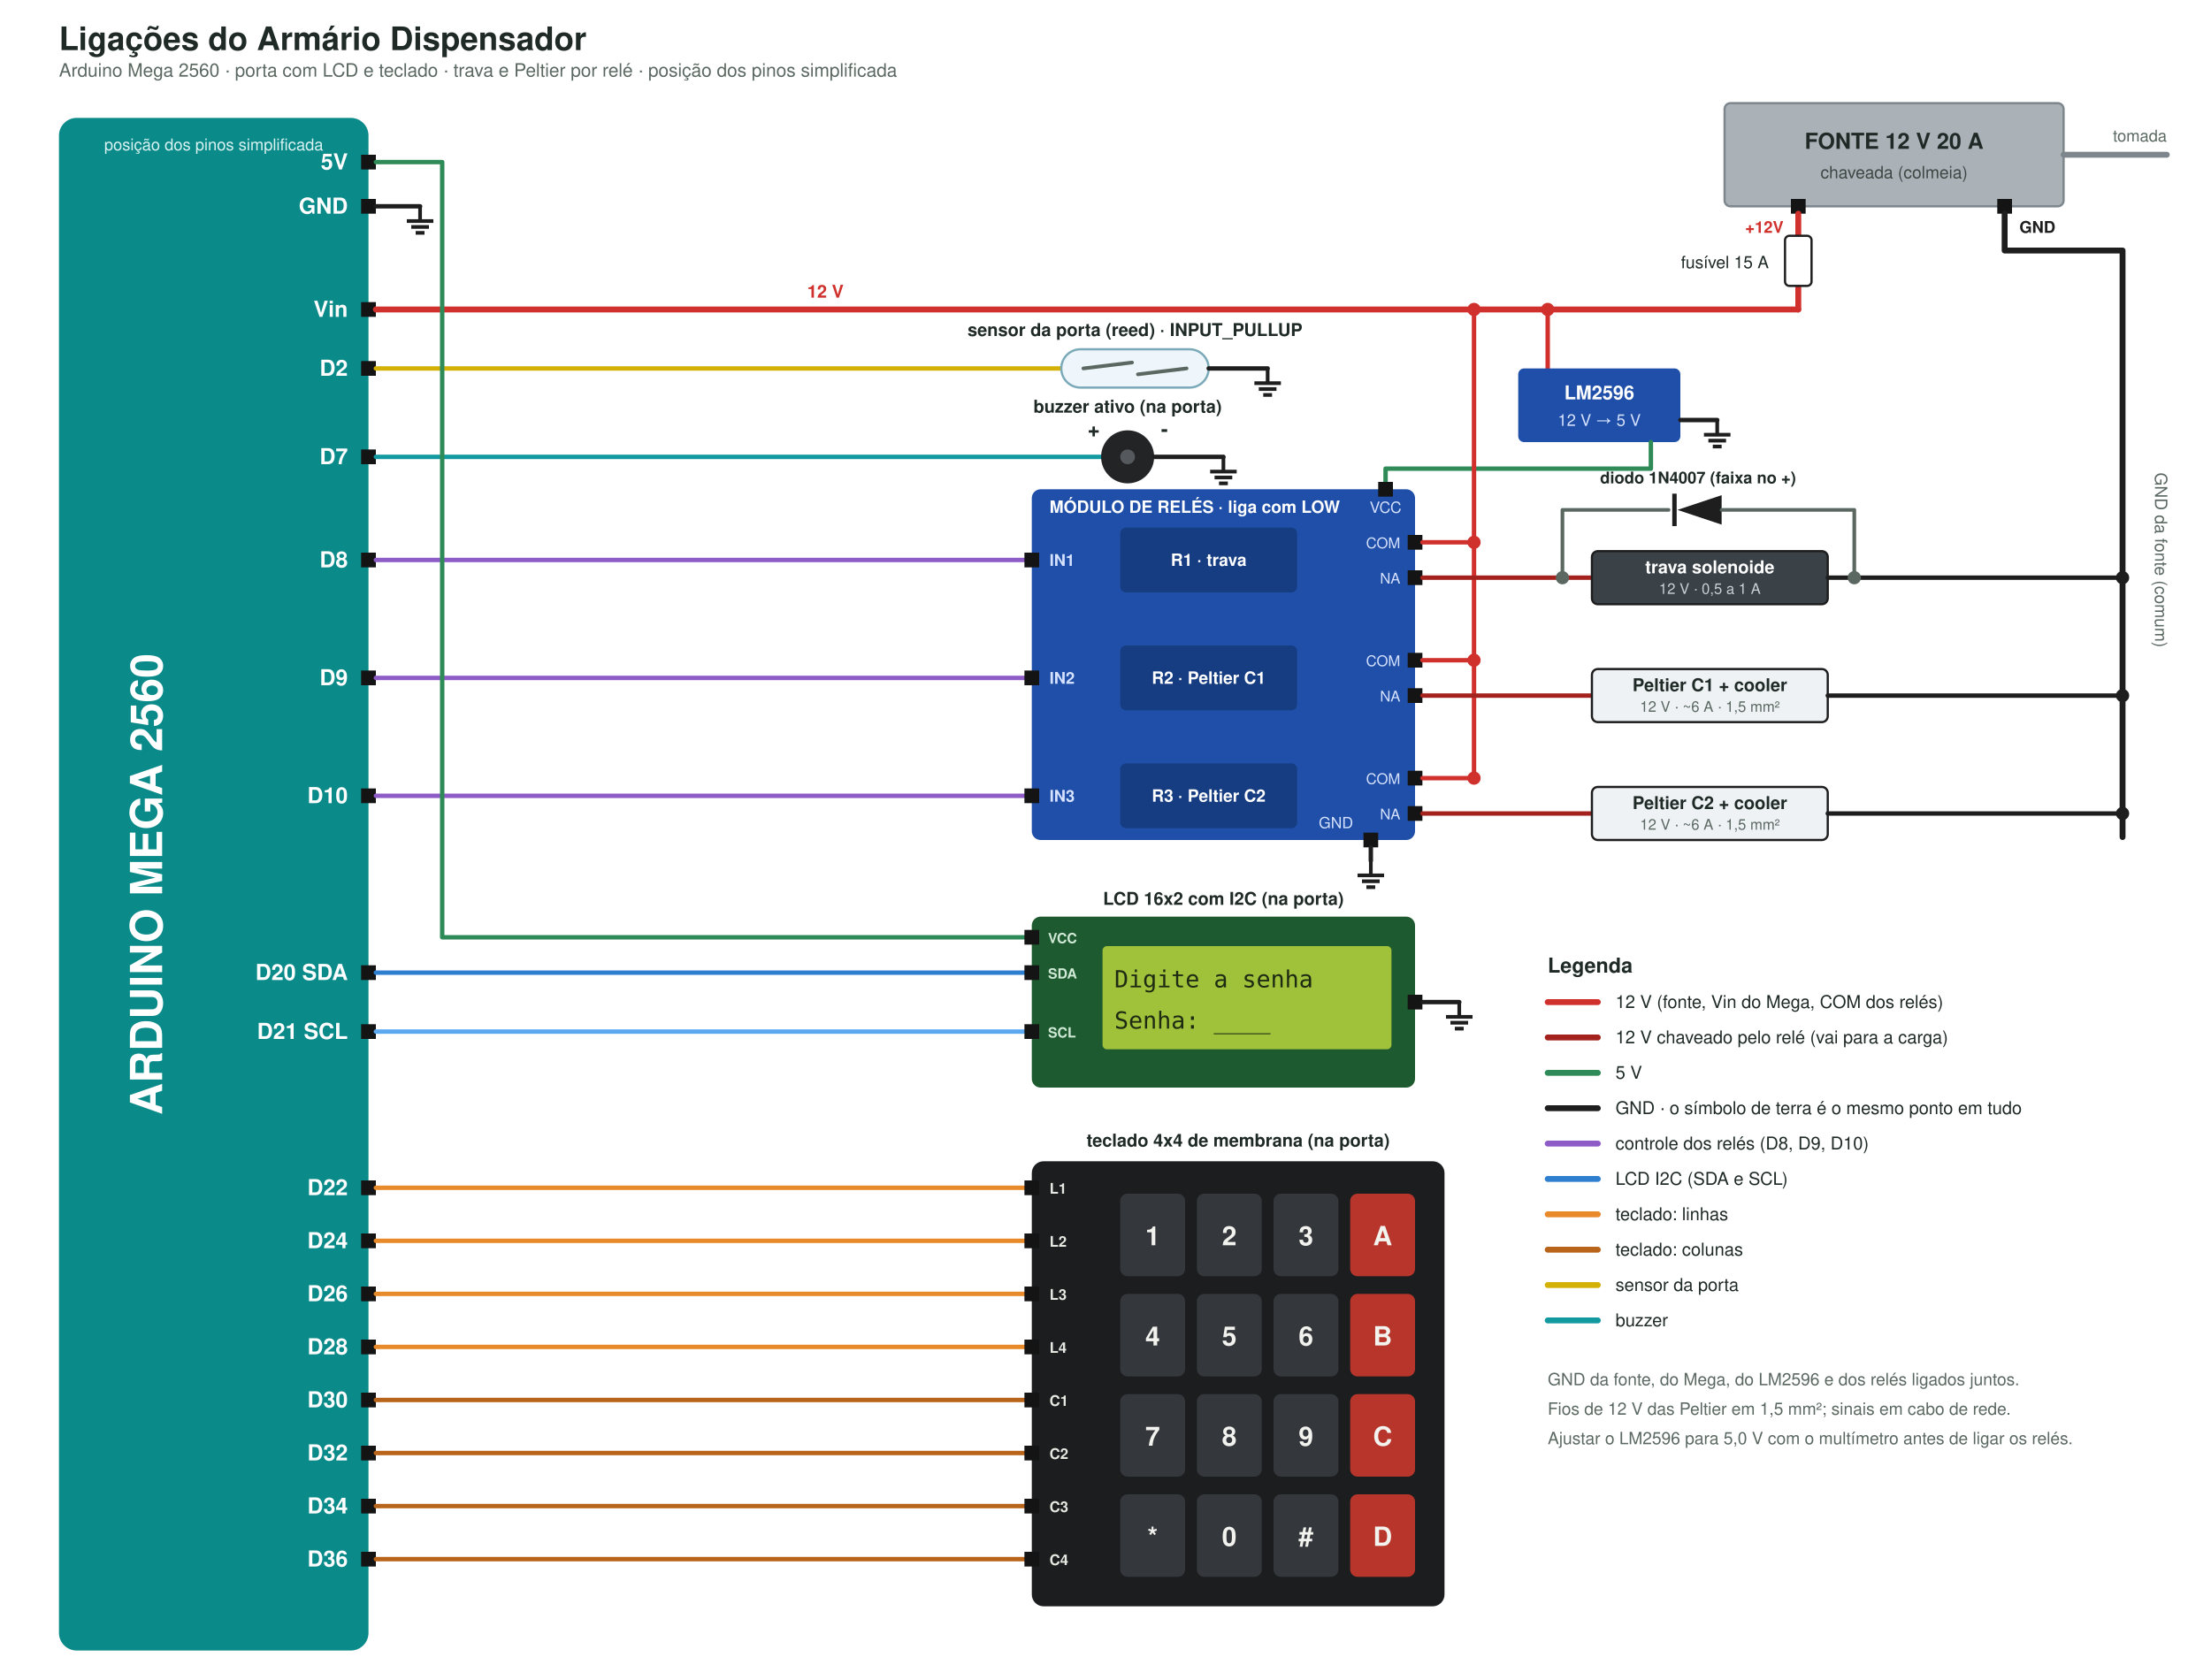
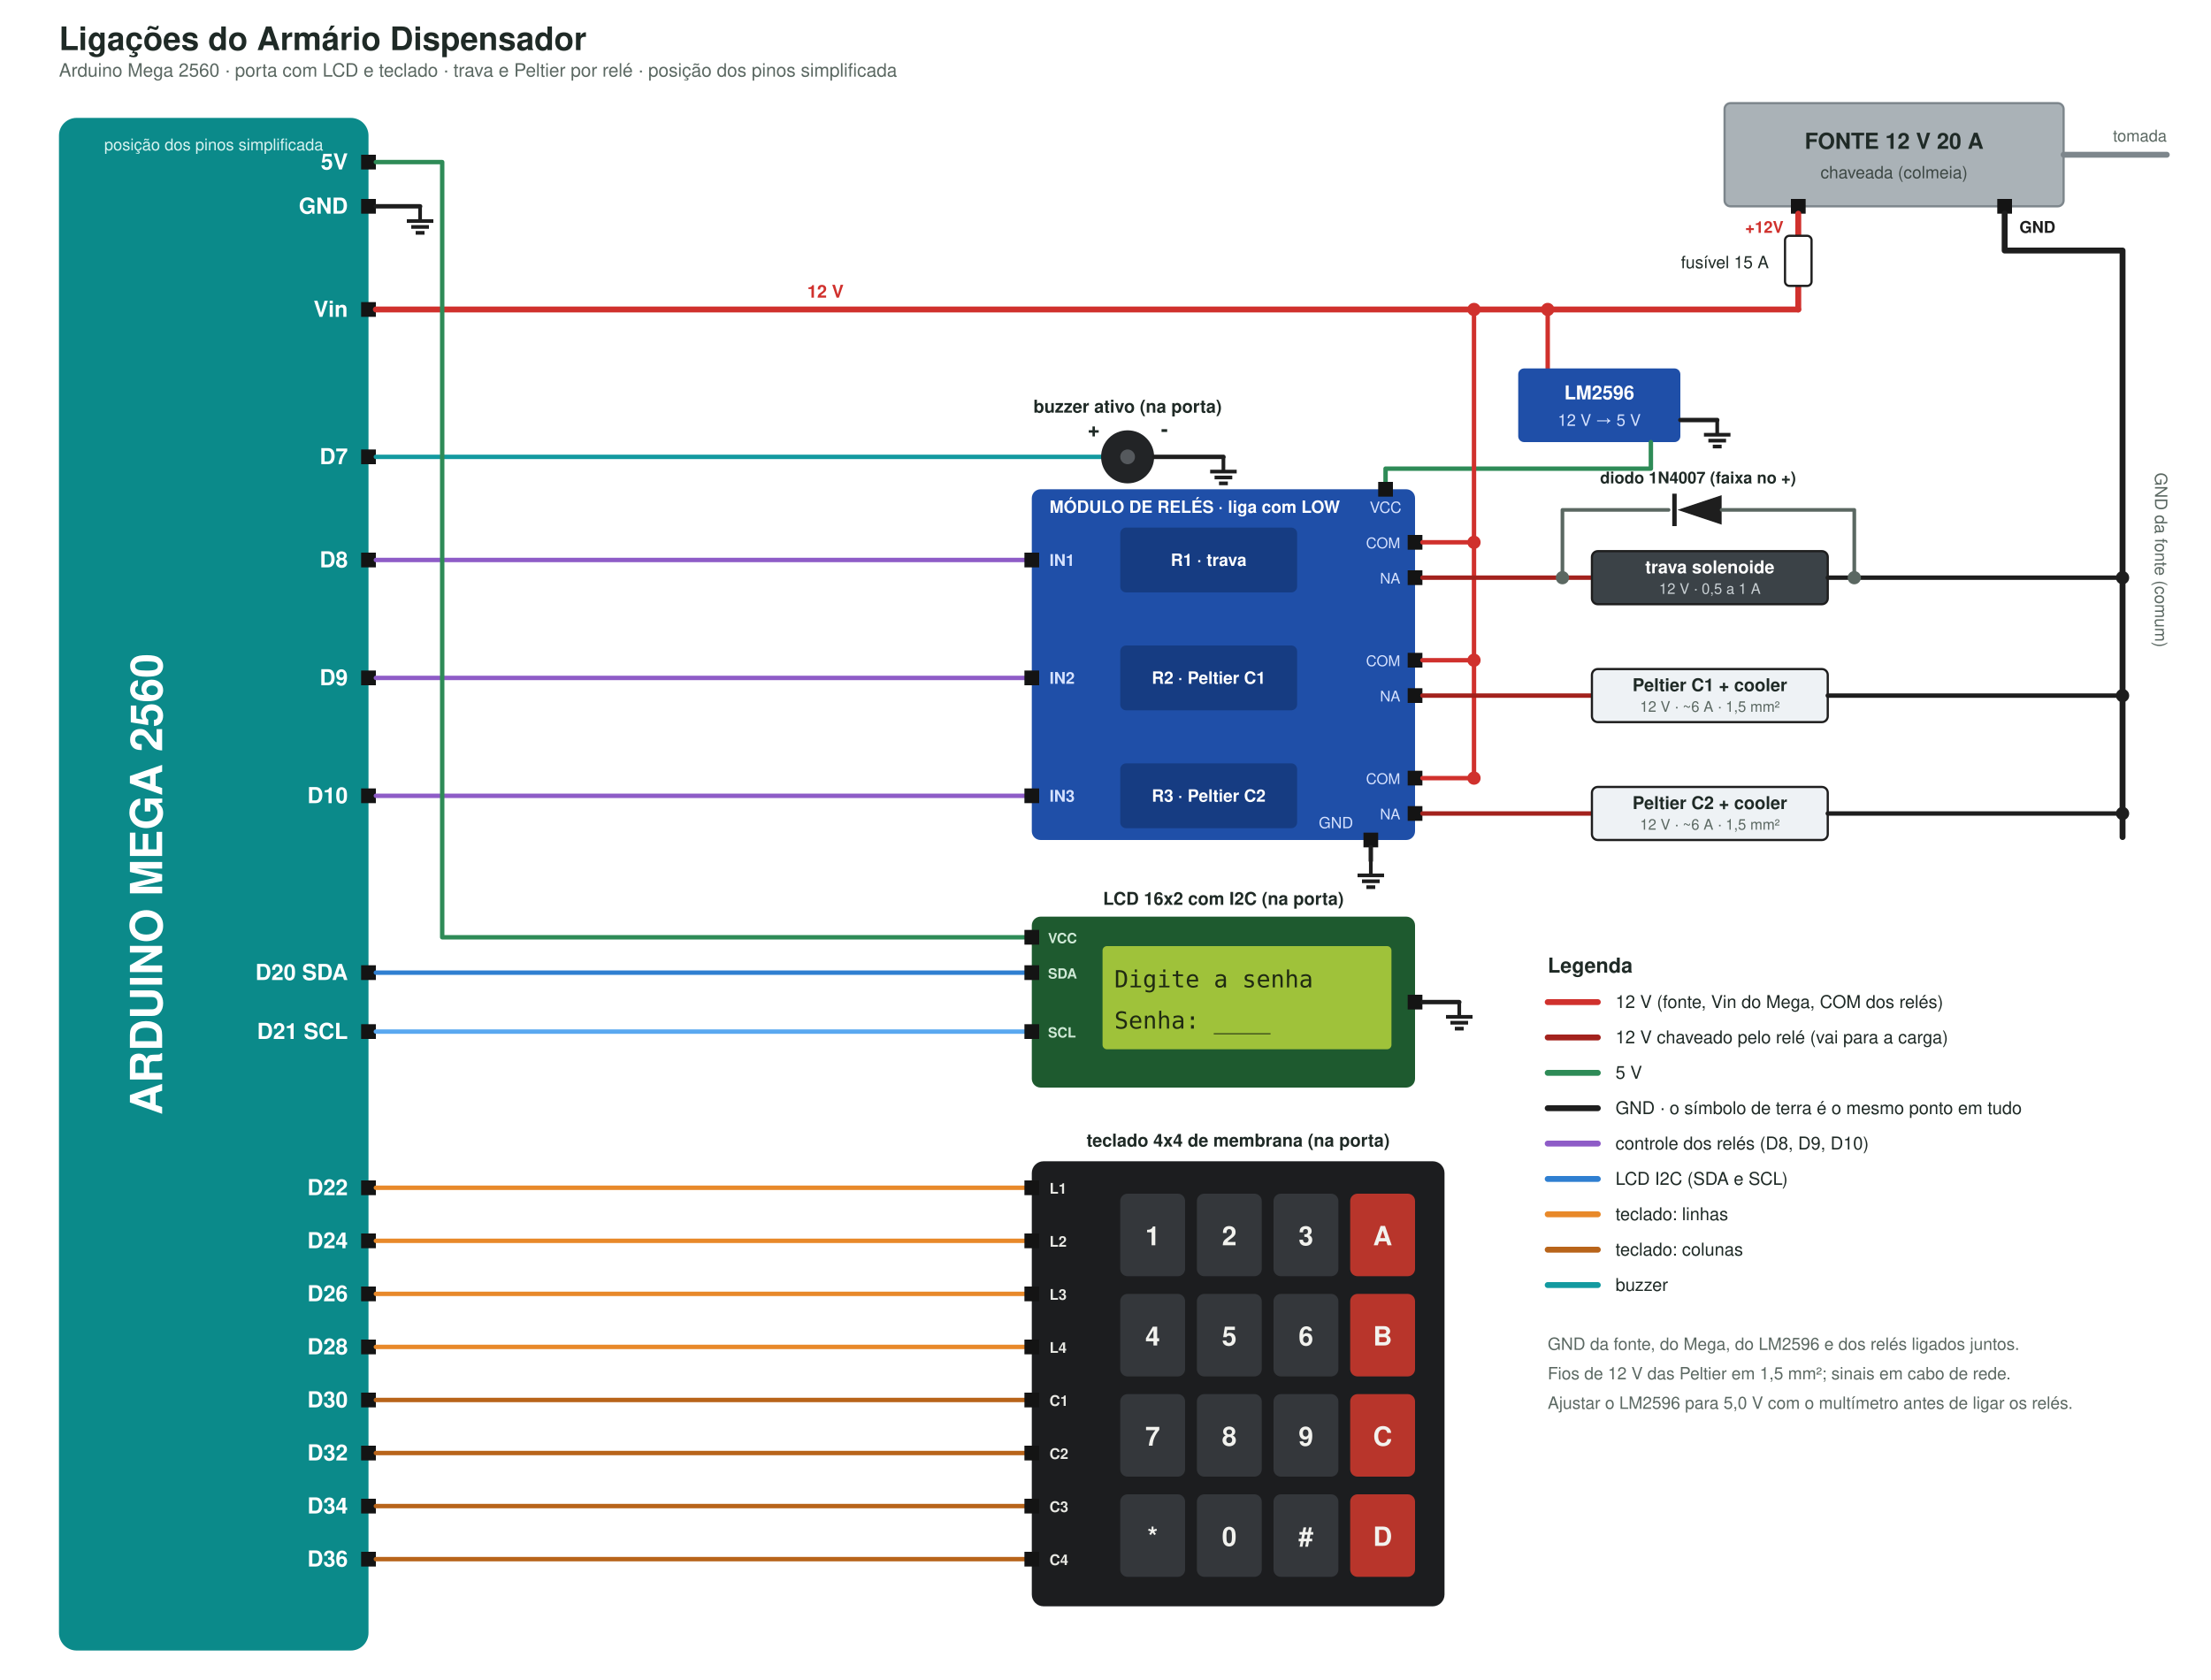
<svg xmlns="http://www.w3.org/2000/svg" viewBox="0 0 1500 1140" width="1500" height="1140" role="img" aria-label="Diagrama de ligações do Armário Dispensador">
  <rect width="1500" height="1140" fill="#ffffff" />
  <text x="40" y="34" font-family="Archivo, Helvetica, Arial, sans-serif" font-size="22" font-weight="700" fill="#1f2a26" text-anchor="start">Ligações do Armário Dispensador</text>
  <text x="40" y="52" font-family="Archivo, Helvetica, Arial, sans-serif" font-size="12.5" font-weight="400" fill="#5b6862" text-anchor="start">Arduino Mega 2560 · porta com LCD e teclado · trava e Peltier por relé · posição dos pinos simplificada</text>
  <rect x="40" y="80" width="210" height="1040" rx="12" fill="#0b8a8a" stroke="none" stroke-width="1.5" />
  <text x="145.0" y="102" font-family="Archivo, Helvetica, Arial, sans-serif" font-size="11" font-weight="400" fill="#d8f3f1" text-anchor="middle">posição dos pinos simplificada</text>
  <text x="110" y="600.0" font-family="Archivo, Helvetica, Arial, sans-serif" font-size="30" font-weight="800" fill="#ffffff" text-anchor="middle" transform="rotate(-90 110 600.0)">ARDUINO MEGA 2560</text>
  <rect x="245" y="105" width="10" height="10" fill="#141414" />
  <text x="236" y="115" font-family="Archivo, Helvetica, Arial, sans-serif" font-size="15" font-weight="700" fill="#ffffff" text-anchor="end">5V</text>
  <rect x="245" y="135" width="10" height="10" fill="#141414" />
  <text x="236" y="145" font-family="Archivo, Helvetica, Arial, sans-serif" font-size="15" font-weight="700" fill="#ffffff" text-anchor="end">GND</text>
  <rect x="245" y="205" width="10" height="10" fill="#141414" />
  <text x="236" y="215" font-family="Archivo, Helvetica, Arial, sans-serif" font-size="15" font-weight="700" fill="#ffffff" text-anchor="end">Vin</text>
-   <rect x="245" y="245" width="10" height="10" fill="#141414" />
-   <text x="236" y="255" font-family="Archivo, Helvetica, Arial, sans-serif" font-size="15" font-weight="700" fill="#ffffff" text-anchor="end">D2</text>
  <rect x="245" y="305" width="10" height="10" fill="#141414" />
  <text x="236" y="315" font-family="Archivo, Helvetica, Arial, sans-serif" font-size="15" font-weight="700" fill="#ffffff" text-anchor="end">D7</text>
  <rect x="245" y="375" width="10" height="10" fill="#141414" />
  <text x="236" y="385" font-family="Archivo, Helvetica, Arial, sans-serif" font-size="15" font-weight="700" fill="#ffffff" text-anchor="end">D8</text>
  <rect x="245" y="455" width="10" height="10" fill="#141414" />
  <text x="236" y="465" font-family="Archivo, Helvetica, Arial, sans-serif" font-size="15" font-weight="700" fill="#ffffff" text-anchor="end">D9</text>
  <rect x="245" y="535" width="10" height="10" fill="#141414" />
  <text x="236" y="545" font-family="Archivo, Helvetica, Arial, sans-serif" font-size="15" font-weight="700" fill="#ffffff" text-anchor="end">D10</text>
  <rect x="245" y="655" width="10" height="10" fill="#141414" />
  <text x="236" y="665" font-family="Archivo, Helvetica, Arial, sans-serif" font-size="15" font-weight="700" fill="#ffffff" text-anchor="end">D20 SDA</text>
  <rect x="245" y="695" width="10" height="10" fill="#141414" />
  <text x="236" y="705" font-family="Archivo, Helvetica, Arial, sans-serif" font-size="15" font-weight="700" fill="#ffffff" text-anchor="end">D21 SCL</text>
  <rect x="245" y="801" width="10" height="10" fill="#141414" />
  <text x="236" y="811" font-family="Archivo, Helvetica, Arial, sans-serif" font-size="15" font-weight="700" fill="#ffffff" text-anchor="end">D22</text>
  <rect x="245" y="837" width="10" height="10" fill="#141414" />
  <text x="236" y="847" font-family="Archivo, Helvetica, Arial, sans-serif" font-size="15" font-weight="700" fill="#ffffff" text-anchor="end">D24</text>
  <rect x="245" y="873" width="10" height="10" fill="#141414" />
  <text x="236" y="883" font-family="Archivo, Helvetica, Arial, sans-serif" font-size="15" font-weight="700" fill="#ffffff" text-anchor="end">D26</text>
  <rect x="245" y="909" width="10" height="10" fill="#141414" />
  <text x="236" y="919" font-family="Archivo, Helvetica, Arial, sans-serif" font-size="15" font-weight="700" fill="#ffffff" text-anchor="end">D28</text>
  <rect x="245" y="945" width="10" height="10" fill="#141414" />
  <text x="236" y="955" font-family="Archivo, Helvetica, Arial, sans-serif" font-size="15" font-weight="700" fill="#ffffff" text-anchor="end">D30</text>
  <rect x="245" y="981" width="10" height="10" fill="#141414" />
  <text x="236" y="991" font-family="Archivo, Helvetica, Arial, sans-serif" font-size="15" font-weight="700" fill="#ffffff" text-anchor="end">D32</text>
  <rect x="245" y="1017" width="10" height="10" fill="#141414" />
  <text x="236" y="1027" font-family="Archivo, Helvetica, Arial, sans-serif" font-size="15" font-weight="700" fill="#ffffff" text-anchor="end">D34</text>
  <rect x="245" y="1053" width="10" height="10" fill="#141414" />
  <text x="236" y="1063" font-family="Archivo, Helvetica, Arial, sans-serif" font-size="15" font-weight="700" fill="#ffffff" text-anchor="end">D36</text>
  <rect x="1170" y="70" width="230" height="70" rx="4" fill="#aab2b7" stroke="#7d868c" stroke-width="1.5" />
  <text x="1285" y="101" font-family="Archivo, Helvetica, Arial, sans-serif" font-size="15" font-weight="700" fill="#1f2a26" text-anchor="middle">FONTE 12 V 20 A</text>
  <text x="1285" y="121" font-family="Archivo, Helvetica, Arial, sans-serif" font-size="11.5" font-weight="400" fill="#3d4844" text-anchor="middle">chaveada (colmeia)</text>
  <rect x="1215" y="135" width="10" height="10" fill="#141414" />
  <text x="1210" y="158" font-family="Archivo, Helvetica, Arial, sans-serif" font-size="11" font-weight="700" fill="#d0312d" text-anchor="end">+12V</text>
  <rect x="1355" y="135" width="10" height="10" fill="#141414" />
  <text x="1370" y="158" font-family="Archivo, Helvetica, Arial, sans-serif" font-size="11" font-weight="700" fill="#1e1e1e" text-anchor="start">GND</text>
  <polyline points="1400,105 1470,105" fill="none" stroke="#7d868c" stroke-width="4" stroke-linejoin="round" stroke-linecap="round" />
  <text x="1470" y="96" font-family="Archivo, Helvetica, Arial, sans-serif" font-size="11" font-weight="400" fill="#5b6862" text-anchor="end">tomada</text>
  <polyline points="1220,145 1220,210" fill="none" stroke="#d0312d" stroke-width="4" stroke-linejoin="round" stroke-linecap="round" />
  <rect x="1211" y="160" width="18" height="34" rx="3" fill="#ffffff" stroke="#1e1e1e" stroke-width="1.5" />
  <text x="1200" y="182" font-family="Archivo, Helvetica, Arial, sans-serif" font-size="11.5" font-weight="400" fill="#1f2a26" text-anchor="end">fusível 15 A</text>
  <polyline points="255,210 1220,210" fill="none" stroke="#d0312d" stroke-width="4" stroke-linejoin="round" stroke-linecap="round" />
  <text x="560" y="202" font-family="Archivo, Helvetica, Arial, sans-serif" font-size="12" font-weight="700" fill="#d0312d" text-anchor="middle">12 V</text>
  <circle cx="1000" cy="210" r="4.5" fill="#d0312d" />
  <circle cx="1050" cy="210" r="4.5" fill="#d0312d" />
  <polyline points="1360,145 1360,170 1440,170 1440,568" fill="none" stroke="#1e1e1e" stroke-width="4" stroke-linejoin="round" stroke-linecap="round" />
  <text x="1462" y="380" font-family="Archivo, Helvetica, Arial, sans-serif" font-size="11.5" font-weight="400" fill="#5b6862" text-anchor="middle" transform="rotate(90 1462 380)">GND da fonte (comum)</text>
  <polyline points="255,140 285,140" fill="none" stroke="#1e1e1e" stroke-width="3" stroke-linejoin="round" stroke-linecap="round" />
  <line x1="285" y1="140" x2="285" y2="150" stroke="#1e1e1e" stroke-width="2.5" />
  <line x1="276.0" y1="150" x2="294.0" y2="150" stroke="#1e1e1e" stroke-width="2.5" />
  <line x1="279.0" y1="154" x2="291.0" y2="154" stroke="#1e1e1e" stroke-width="2.5" />
  <line x1="282.0" y1="158" x2="288.0" y2="158" stroke="#1e1e1e" stroke-width="2.5" />
-   <polyline points="255,250 720,250" fill="none" stroke="#d4b106" stroke-width="3" stroke-linejoin="round" stroke-linecap="round" />
-   <rect x="720" y="237" width="100" height="26" rx="13" fill="#eef6fb" stroke="#7aa9b8" stroke-width="1.5" />
-   <polyline points="735,250 768,246" fill="none" stroke="#5b6862" stroke-width="2.5" stroke-linejoin="round" stroke-linecap="round" />
-   <polyline points="772,254 805,250" fill="none" stroke="#5b6862" stroke-width="2.5" stroke-linejoin="round" stroke-linecap="round" />
-   <polyline points="820,250 860,250" fill="none" stroke="#1e1e1e" stroke-width="3" stroke-linejoin="round" stroke-linecap="round" />
-   <line x1="860" y1="250" x2="860" y2="260" stroke="#1e1e1e" stroke-width="2.5" />
-   <line x1="851.0" y1="260" x2="869.0" y2="260" stroke="#1e1e1e" stroke-width="2.5" />
-   <line x1="854.0" y1="264" x2="866.0" y2="264" stroke="#1e1e1e" stroke-width="2.5" />
-   <line x1="857.0" y1="268" x2="863.0" y2="268" stroke="#1e1e1e" stroke-width="2.5" />
-   <text x="770" y="228" font-family="Archivo, Helvetica, Arial, sans-serif" font-size="12" font-weight="600" fill="#1f2a26" text-anchor="middle">sensor da porta (reed) · INPUT_PULLUP</text>
  <polyline points="255,310 747,310" fill="none" stroke="#139aa0" stroke-width="3" stroke-linejoin="round" stroke-linecap="round" />
  <circle cx="765" cy="310" r="18" fill="#222426" />
  <circle cx="765" cy="310" r="5" fill="#55595d" />
  <text x="742" y="296" font-family="Archivo, Helvetica, Arial, sans-serif" font-size="14" font-weight="700" fill="#1f2a26" text-anchor="middle">+</text>
  <text x="790" y="296" font-family="Archivo, Helvetica, Arial, sans-serif" font-size="14" font-weight="700" fill="#1f2a26" text-anchor="middle">-</text>
  <polyline points="783,310 830,310" fill="none" stroke="#1e1e1e" stroke-width="3" stroke-linejoin="round" stroke-linecap="round" />
  <line x1="830" y1="310" x2="830" y2="320" stroke="#1e1e1e" stroke-width="2.5" />
  <line x1="821.0" y1="320" x2="839.0" y2="320" stroke="#1e1e1e" stroke-width="2.5" />
  <line x1="824.0" y1="324" x2="836.0" y2="324" stroke="#1e1e1e" stroke-width="2.5" />
  <line x1="827.0" y1="328" x2="833.0" y2="328" stroke="#1e1e1e" stroke-width="2.5" />
  <text x="765" y="280" font-family="Archivo, Helvetica, Arial, sans-serif" font-size="12" font-weight="600" fill="#1f2a26" text-anchor="middle">buzzer ativo (na porta)</text>
  <polyline points="1050,210 1050,250" fill="none" stroke="#d0312d" stroke-width="3" stroke-linejoin="round" stroke-linecap="round" />
  <rect x="1030" y="250" width="110" height="50" rx="4" fill="#1f4fa8" stroke="none" stroke-width="1.5" />
  <text x="1085" y="271" font-family="Archivo, Helvetica, Arial, sans-serif" font-size="13" font-weight="700" fill="#ffffff" text-anchor="middle">LM2596</text>
  <text x="1085" y="289" font-family="Archivo, Helvetica, Arial, sans-serif" font-size="11" font-weight="400" fill="#d6e2ff" text-anchor="middle">12 V → 5 V</text>
  <polyline points="1140,285 1165,285" fill="none" stroke="#1e1e1e" stroke-width="3" stroke-linejoin="round" stroke-linecap="round" />
  <line x1="1165" y1="285" x2="1165" y2="295" stroke="#1e1e1e" stroke-width="2.5" />
  <line x1="1156.0" y1="295" x2="1174.0" y2="295" stroke="#1e1e1e" stroke-width="2.5" />
  <line x1="1159.0" y1="299" x2="1171.0" y2="299" stroke="#1e1e1e" stroke-width="2.5" />
  <line x1="1162.0" y1="303" x2="1168.0" y2="303" stroke="#1e1e1e" stroke-width="2.5" />
  <polyline points="1120,300 1120,318 940,318 940,332" fill="none" stroke="#2e8b57" stroke-width="3" stroke-linejoin="round" stroke-linecap="round" />
  <rect x="700" y="332" width="260" height="238" rx="6" fill="#1f4fa8" stroke="none" stroke-width="1.5" />
  <rect x="935" y="327" width="10" height="10" fill="#141414" />
  <text x="940" y="348" font-family="Archivo, Helvetica, Arial, sans-serif" font-size="10.5" font-weight="400" fill="#d6e2ff" text-anchor="middle">VCC</text>
  <rect x="925" y="565" width="10" height="10" fill="#141414" />
  <text x="918" y="562" font-family="Archivo, Helvetica, Arial, sans-serif" font-size="10.5" font-weight="400" fill="#d6e2ff" text-anchor="end">GND</text>
  <polyline points="930,575 930,584" fill="none" stroke="#1e1e1e" stroke-width="3" stroke-linejoin="round" stroke-linecap="round" />
  <line x1="930" y1="584" x2="930" y2="594" stroke="#1e1e1e" stroke-width="2.5" />
  <line x1="921.0" y1="594" x2="939.0" y2="594" stroke="#1e1e1e" stroke-width="2.5" />
  <line x1="924.0" y1="598" x2="936.0" y2="598" stroke="#1e1e1e" stroke-width="2.5" />
  <line x1="927.0" y1="602" x2="933.0" y2="602" stroke="#1e1e1e" stroke-width="2.5" />
  <polyline points="255,380 700,380" fill="none" stroke="#8e5cc7" stroke-width="3" stroke-linejoin="round" stroke-linecap="round" />
  <rect x="695" y="375" width="10" height="10" fill="#141414" />
  <text x="712" y="384" font-family="Archivo, Helvetica, Arial, sans-serif" font-size="11" font-weight="700" fill="#d6e2ff" text-anchor="start">IN1</text>
  <rect x="760" y="358" width="120" height="44" rx="4" fill="#163c82" stroke="none" stroke-width="1.5" />
  <text x="820" y="384" font-family="Archivo, Helvetica, Arial, sans-serif" font-size="11.5" font-weight="600" fill="#ffffff" text-anchor="middle">R1 · trava</text>
  <rect x="955" y="363" width="10" height="10" fill="#141414" />
  <text x="950" y="372" font-family="Archivo, Helvetica, Arial, sans-serif" font-size="10" font-weight="400" fill="#d6e2ff" text-anchor="end">COM</text>
  <rect x="955" y="387" width="10" height="10" fill="#141414" />
  <text x="950" y="396" font-family="Archivo, Helvetica, Arial, sans-serif" font-size="10" font-weight="400" fill="#d6e2ff" text-anchor="end">NA</text>
  <polyline points="965,368 1000,368" fill="none" stroke="#d0312d" stroke-width="3" stroke-linejoin="round" stroke-linecap="round" />
  <circle cx="1000" cy="368" r="4.5" fill="#d0312d" />
  <polyline points="255,460 700,460" fill="none" stroke="#8e5cc7" stroke-width="3" stroke-linejoin="round" stroke-linecap="round" />
  <rect x="695" y="455" width="10" height="10" fill="#141414" />
  <text x="712" y="464" font-family="Archivo, Helvetica, Arial, sans-serif" font-size="11" font-weight="700" fill="#d6e2ff" text-anchor="start">IN2</text>
  <rect x="760" y="438" width="120" height="44" rx="4" fill="#163c82" stroke="none" stroke-width="1.5" />
  <text x="820" y="464" font-family="Archivo, Helvetica, Arial, sans-serif" font-size="11.5" font-weight="600" fill="#ffffff" text-anchor="middle">R2 · Peltier C1</text>
  <rect x="955" y="443" width="10" height="10" fill="#141414" />
  <text x="950" y="452" font-family="Archivo, Helvetica, Arial, sans-serif" font-size="10" font-weight="400" fill="#d6e2ff" text-anchor="end">COM</text>
  <rect x="955" y="467" width="10" height="10" fill="#141414" />
  <text x="950" y="476" font-family="Archivo, Helvetica, Arial, sans-serif" font-size="10" font-weight="400" fill="#d6e2ff" text-anchor="end">NA</text>
  <polyline points="965,448 1000,448" fill="none" stroke="#d0312d" stroke-width="3" stroke-linejoin="round" stroke-linecap="round" />
  <circle cx="1000" cy="448" r="4.5" fill="#d0312d" />
  <polyline points="255,540 700,540" fill="none" stroke="#8e5cc7" stroke-width="3" stroke-linejoin="round" stroke-linecap="round" />
  <rect x="695" y="535" width="10" height="10" fill="#141414" />
  <text x="712" y="544" font-family="Archivo, Helvetica, Arial, sans-serif" font-size="11" font-weight="700" fill="#d6e2ff" text-anchor="start">IN3</text>
  <rect x="760" y="518" width="120" height="44" rx="4" fill="#163c82" stroke="none" stroke-width="1.5" />
  <text x="820" y="544" font-family="Archivo, Helvetica, Arial, sans-serif" font-size="11.5" font-weight="600" fill="#ffffff" text-anchor="middle">R3 · Peltier C2</text>
  <rect x="955" y="523" width="10" height="10" fill="#141414" />
  <text x="950" y="532" font-family="Archivo, Helvetica, Arial, sans-serif" font-size="10" font-weight="400" fill="#d6e2ff" text-anchor="end">COM</text>
  <rect x="955" y="547" width="10" height="10" fill="#141414" />
  <text x="950" y="556" font-family="Archivo, Helvetica, Arial, sans-serif" font-size="10" font-weight="400" fill="#d6e2ff" text-anchor="end">NA</text>
  <polyline points="965,528 1000,528" fill="none" stroke="#d0312d" stroke-width="3" stroke-linejoin="round" stroke-linecap="round" />
  <circle cx="1000" cy="528" r="4.5" fill="#d0312d" />
  <text x="712" y="348" font-family="Archivo, Helvetica, Arial, sans-serif" font-size="11.5" font-weight="700" fill="#ffffff" text-anchor="start">MÓDULO DE RELÉS · liga com LOW</text>
  <polyline points="1000,210 1000,528" fill="none" stroke="#d0312d" stroke-width="3" stroke-linejoin="round" stroke-linecap="round" />
  <polyline points="965,392 1080,392" fill="none" stroke="#a3221d" stroke-width="3" stroke-linejoin="round" stroke-linecap="round" />
  <rect x="1080" y="374" width="160" height="36" rx="4" fill="#3b4247" stroke="#1e1e1e" stroke-width="1.5" />
  <text x="1160" y="389" font-family="Archivo, Helvetica, Arial, sans-serif" font-size="12" font-weight="700" fill="#ffffff" text-anchor="middle">trava solenoide</text>
  <text x="1160" y="403" font-family="Archivo, Helvetica, Arial, sans-serif" font-size="10" font-weight="400" fill="#c9d0d4" text-anchor="middle">12 V · 0,5 a 1 A</text>
  <polyline points="1240,392 1440,392" fill="none" stroke="#1e1e1e" stroke-width="3" stroke-linejoin="round" stroke-linecap="round" />
  <circle cx="1440" cy="392" r="4.5" fill="#1e1e1e" />
  <polyline points="965,472 1080,472" fill="none" stroke="#a3221d" stroke-width="3" stroke-linejoin="round" stroke-linecap="round" />
  <rect x="1080" y="454" width="160" height="36" rx="4" fill="#eef2f5" stroke="#1e1e1e" stroke-width="1.5" />
  <text x="1160" y="469" font-family="Archivo, Helvetica, Arial, sans-serif" font-size="12" font-weight="700" fill="#1f2a26" text-anchor="middle">Peltier C1 + cooler</text>
  <text x="1160" y="483" font-family="Archivo, Helvetica, Arial, sans-serif" font-size="10" font-weight="400" fill="#5b6862" text-anchor="middle">12 V · ~6 A · 1,5 mm²</text>
  <polyline points="1240,472 1440,472" fill="none" stroke="#1e1e1e" stroke-width="3" stroke-linejoin="round" stroke-linecap="round" />
  <circle cx="1440" cy="472" r="4.5" fill="#1e1e1e" />
  <polyline points="965,552 1080,552" fill="none" stroke="#a3221d" stroke-width="3" stroke-linejoin="round" stroke-linecap="round" />
  <rect x="1080" y="534" width="160" height="36" rx="4" fill="#eef2f5" stroke="#1e1e1e" stroke-width="1.5" />
  <text x="1160" y="549" font-family="Archivo, Helvetica, Arial, sans-serif" font-size="12" font-weight="700" fill="#1f2a26" text-anchor="middle">Peltier C2 + cooler</text>
  <text x="1160" y="563" font-family="Archivo, Helvetica, Arial, sans-serif" font-size="10" font-weight="400" fill="#5b6862" text-anchor="middle">12 V · ~6 A · 1,5 mm²</text>
  <polyline points="1240,552 1440,552" fill="none" stroke="#1e1e1e" stroke-width="3" stroke-linejoin="round" stroke-linecap="round" />
  <circle cx="1440" cy="552" r="4.5" fill="#1e1e1e" />
  <polyline points="1060,392 1060,346 1132,346" fill="none" stroke="#5b6862" stroke-width="2.5" stroke-linejoin="round" stroke-linecap="round" />
  <polygon points="1168,336 1168,356 1138,346" fill="#1e1e1e" />
  <line x1="1136" y1="335" x2="1136" y2="357" stroke="#1e1e1e" stroke-width="3" />
  <polyline points="1168,346 1258,346 1258,392" fill="none" stroke="#5b6862" stroke-width="2.5" stroke-linejoin="round" stroke-linecap="round" />
  <circle cx="1060" cy="392" r="4.5" fill="#5b6862" />
  <circle cx="1258" cy="392" r="4.5" fill="#5b6862" />
  <text x="1152" y="328" font-family="Archivo, Helvetica, Arial, sans-serif" font-size="11" font-weight="600" fill="#1f2a26" text-anchor="middle">diodo 1N4007 (faixa no +)</text>
  <polyline points="255,110 300,110 300,636 700,636" fill="none" stroke="#2e8b57" stroke-width="3" stroke-linejoin="round" stroke-linecap="round" />
  <polyline points="255,660 700,660" fill="none" stroke="#2f7fd1" stroke-width="3" stroke-linejoin="round" stroke-linecap="round" />
  <polyline points="255,700 700,700" fill="none" stroke="#59a8f0" stroke-width="3" stroke-linejoin="round" stroke-linecap="round" />
  <rect x="700" y="622" width="260" height="116" rx="6" fill="#1e5a2f" stroke="none" stroke-width="1.5" />
  <rect x="748" y="642" width="196" height="70" rx="3" fill="#9fc23a" stroke="none" stroke-width="1.5" />
  <text x="756" y="670" font-family="'IBM Plex Mono', Consolas, monospace" font-size="16" font-weight="500" fill="#1f2a12" text-anchor="start">Digite a senha</text>
  <text x="756" y="698" font-family="'IBM Plex Mono', Consolas, monospace" font-size="16" font-weight="500" fill="#1f2a12" text-anchor="start">Senha: ____</text>
  <rect x="695" y="631" width="10" height="10" fill="#141414" />
  <text x="711" y="640" font-family="Archivo, Helvetica, Arial, sans-serif" font-size="9.5" font-weight="700" fill="#cfe9d6" text-anchor="start">VCC</text>
  <rect x="695" y="655" width="10" height="10" fill="#141414" />
  <text x="711" y="664" font-family="Archivo, Helvetica, Arial, sans-serif" font-size="9.5" font-weight="700" fill="#cfe9d6" text-anchor="start">SDA</text>
  <rect x="695" y="695" width="10" height="10" fill="#141414" />
  <text x="711" y="704" font-family="Archivo, Helvetica, Arial, sans-serif" font-size="9.5" font-weight="700" fill="#cfe9d6" text-anchor="start">SCL</text>
  <rect x="955" y="675" width="10" height="10" fill="#141414" />
  <polyline points="965,680 990,680" fill="none" stroke="#1e1e1e" stroke-width="3" stroke-linejoin="round" stroke-linecap="round" />
  <line x1="990" y1="680" x2="990" y2="690" stroke="#1e1e1e" stroke-width="2.5" />
  <line x1="981.0" y1="690" x2="999.0" y2="690" stroke="#1e1e1e" stroke-width="2.5" />
  <line x1="984.0" y1="694" x2="996.0" y2="694" stroke="#1e1e1e" stroke-width="2.5" />
  <line x1="987.0" y1="698" x2="993.0" y2="698" stroke="#1e1e1e" stroke-width="2.5" />
  <text x="830" y="614" font-family="Archivo, Helvetica, Arial, sans-serif" font-size="12" font-weight="600" fill="#1f2a26" text-anchor="middle">LCD 16x2 com I2C (na porta)</text>
  <rect x="700" y="788" width="280" height="302" rx="8" fill="#1c1d1f" stroke="none" stroke-width="1.5" />
  <text x="840" y="778" font-family="Archivo, Helvetica, Arial, sans-serif" font-size="12" font-weight="600" fill="#1f2a26" text-anchor="middle">teclado 4x4 de membrana (na porta)</text>
  <polyline points="255,806 700,806" fill="none" stroke="#e8892a" stroke-width="3" stroke-linejoin="round" stroke-linecap="round" />
  <rect x="695" y="801" width="10" height="10" fill="#141414" />
  <text x="712" y="810" font-family="Archivo, Helvetica, Arial, sans-serif" font-size="10" font-weight="700" fill="#e7e7e2" text-anchor="start">L1</text>
  <polyline points="255,842 700,842" fill="none" stroke="#e8892a" stroke-width="3" stroke-linejoin="round" stroke-linecap="round" />
  <rect x="695" y="837" width="10" height="10" fill="#141414" />
  <text x="712" y="846" font-family="Archivo, Helvetica, Arial, sans-serif" font-size="10" font-weight="700" fill="#e7e7e2" text-anchor="start">L2</text>
  <polyline points="255,878 700,878" fill="none" stroke="#e8892a" stroke-width="3" stroke-linejoin="round" stroke-linecap="round" />
  <rect x="695" y="873" width="10" height="10" fill="#141414" />
  <text x="712" y="882" font-family="Archivo, Helvetica, Arial, sans-serif" font-size="10" font-weight="700" fill="#e7e7e2" text-anchor="start">L3</text>
  <polyline points="255,914 700,914" fill="none" stroke="#e8892a" stroke-width="3" stroke-linejoin="round" stroke-linecap="round" />
  <rect x="695" y="909" width="10" height="10" fill="#141414" />
  <text x="712" y="918" font-family="Archivo, Helvetica, Arial, sans-serif" font-size="10" font-weight="700" fill="#e7e7e2" text-anchor="start">L4</text>
  <polyline points="255,950 700,950" fill="none" stroke="#b8641a" stroke-width="3" stroke-linejoin="round" stroke-linecap="round" />
  <rect x="695" y="945" width="10" height="10" fill="#141414" />
  <text x="712" y="954" font-family="Archivo, Helvetica, Arial, sans-serif" font-size="10" font-weight="700" fill="#e7e7e2" text-anchor="start">C1</text>
  <polyline points="255,986 700,986" fill="none" stroke="#b8641a" stroke-width="3" stroke-linejoin="round" stroke-linecap="round" />
  <rect x="695" y="981" width="10" height="10" fill="#141414" />
  <text x="712" y="990" font-family="Archivo, Helvetica, Arial, sans-serif" font-size="10" font-weight="700" fill="#e7e7e2" text-anchor="start">C2</text>
  <polyline points="255,1022 700,1022" fill="none" stroke="#b8641a" stroke-width="3" stroke-linejoin="round" stroke-linecap="round" />
  <rect x="695" y="1017" width="10" height="10" fill="#141414" />
  <text x="712" y="1026" font-family="Archivo, Helvetica, Arial, sans-serif" font-size="10" font-weight="700" fill="#e7e7e2" text-anchor="start">C3</text>
  <polyline points="255,1058 700,1058" fill="none" stroke="#b8641a" stroke-width="3" stroke-linejoin="round" stroke-linecap="round" />
  <rect x="695" y="1053" width="10" height="10" fill="#141414" />
  <text x="712" y="1062" font-family="Archivo, Helvetica, Arial, sans-serif" font-size="10" font-weight="700" fill="#e7e7e2" text-anchor="start">C4</text>
  <rect x="760" y="810" width="44" height="56" rx="5" fill="#34373b" stroke="none" stroke-width="1.5" />
  <text x="782" y="845" font-family="Archivo, Helvetica, Arial, sans-serif" font-size="18" font-weight="700" fill="#f2f2ee" text-anchor="middle">1</text>
  <rect x="812" y="810" width="44" height="56" rx="5" fill="#34373b" stroke="none" stroke-width="1.5" />
  <text x="834" y="845" font-family="Archivo, Helvetica, Arial, sans-serif" font-size="18" font-weight="700" fill="#f2f2ee" text-anchor="middle">2</text>
  <rect x="864" y="810" width="44" height="56" rx="5" fill="#34373b" stroke="none" stroke-width="1.5" />
  <text x="886" y="845" font-family="Archivo, Helvetica, Arial, sans-serif" font-size="18" font-weight="700" fill="#f2f2ee" text-anchor="middle">3</text>
  <rect x="916" y="810" width="44" height="56" rx="5" fill="#b8352b" stroke="none" stroke-width="1.5" />
  <text x="938" y="845" font-family="Archivo, Helvetica, Arial, sans-serif" font-size="18" font-weight="700" fill="#f2f2ee" text-anchor="middle">A</text>
  <rect x="760" y="878" width="44" height="56" rx="5" fill="#34373b" stroke="none" stroke-width="1.5" />
  <text x="782" y="913" font-family="Archivo, Helvetica, Arial, sans-serif" font-size="18" font-weight="700" fill="#f2f2ee" text-anchor="middle">4</text>
  <rect x="812" y="878" width="44" height="56" rx="5" fill="#34373b" stroke="none" stroke-width="1.5" />
  <text x="834" y="913" font-family="Archivo, Helvetica, Arial, sans-serif" font-size="18" font-weight="700" fill="#f2f2ee" text-anchor="middle">5</text>
  <rect x="864" y="878" width="44" height="56" rx="5" fill="#34373b" stroke="none" stroke-width="1.5" />
  <text x="886" y="913" font-family="Archivo, Helvetica, Arial, sans-serif" font-size="18" font-weight="700" fill="#f2f2ee" text-anchor="middle">6</text>
  <rect x="916" y="878" width="44" height="56" rx="5" fill="#b8352b" stroke="none" stroke-width="1.5" />
  <text x="938" y="913" font-family="Archivo, Helvetica, Arial, sans-serif" font-size="18" font-weight="700" fill="#f2f2ee" text-anchor="middle">B</text>
  <rect x="760" y="946" width="44" height="56" rx="5" fill="#34373b" stroke="none" stroke-width="1.5" />
  <text x="782" y="981" font-family="Archivo, Helvetica, Arial, sans-serif" font-size="18" font-weight="700" fill="#f2f2ee" text-anchor="middle">7</text>
  <rect x="812" y="946" width="44" height="56" rx="5" fill="#34373b" stroke="none" stroke-width="1.5" />
  <text x="834" y="981" font-family="Archivo, Helvetica, Arial, sans-serif" font-size="18" font-weight="700" fill="#f2f2ee" text-anchor="middle">8</text>
  <rect x="864" y="946" width="44" height="56" rx="5" fill="#34373b" stroke="none" stroke-width="1.5" />
  <text x="886" y="981" font-family="Archivo, Helvetica, Arial, sans-serif" font-size="18" font-weight="700" fill="#f2f2ee" text-anchor="middle">9</text>
  <rect x="916" y="946" width="44" height="56" rx="5" fill="#b8352b" stroke="none" stroke-width="1.5" />
  <text x="938" y="981" font-family="Archivo, Helvetica, Arial, sans-serif" font-size="18" font-weight="700" fill="#f2f2ee" text-anchor="middle">C</text>
  <rect x="760" y="1014" width="44" height="56" rx="5" fill="#34373b" stroke="none" stroke-width="1.5" />
  <text x="782" y="1049" font-family="Archivo, Helvetica, Arial, sans-serif" font-size="18" font-weight="700" fill="#f2f2ee" text-anchor="middle">*</text>
  <rect x="812" y="1014" width="44" height="56" rx="5" fill="#34373b" stroke="none" stroke-width="1.5" />
  <text x="834" y="1049" font-family="Archivo, Helvetica, Arial, sans-serif" font-size="18" font-weight="700" fill="#f2f2ee" text-anchor="middle">0</text>
  <rect x="864" y="1014" width="44" height="56" rx="5" fill="#34373b" stroke="none" stroke-width="1.5" />
  <text x="886" y="1049" font-family="Archivo, Helvetica, Arial, sans-serif" font-size="18" font-weight="700" fill="#f2f2ee" text-anchor="middle">#</text>
  <rect x="916" y="1014" width="44" height="56" rx="5" fill="#b8352b" stroke="none" stroke-width="1.5" />
  <text x="938" y="1049" font-family="Archivo, Helvetica, Arial, sans-serif" font-size="18" font-weight="700" fill="#f2f2ee" text-anchor="middle">D</text>
  <text x="1050" y="660" font-family="Archivo, Helvetica, Arial, sans-serif" font-size="14" font-weight="700" fill="#1f2a26" text-anchor="start">Legenda</text>
  <polyline points="1050,680 1084,680" fill="none" stroke="#d0312d" stroke-width="4" stroke-linejoin="round" stroke-linecap="round" />
  <text x="1096" y="684" font-family="Archivo, Helvetica, Arial, sans-serif" font-size="12" font-weight="400" fill="#1f2a26" text-anchor="start">12 V (fonte, Vin do Mega, COM dos relés)</text>
  <polyline points="1050,704 1084,704" fill="none" stroke="#a3221d" stroke-width="4" stroke-linejoin="round" stroke-linecap="round" />
  <text x="1096" y="708" font-family="Archivo, Helvetica, Arial, sans-serif" font-size="12" font-weight="400" fill="#1f2a26" text-anchor="start">12 V chaveado pelo relé (vai para a carga)</text>
  <polyline points="1050,728 1084,728" fill="none" stroke="#2e8b57" stroke-width="4" stroke-linejoin="round" stroke-linecap="round" />
  <text x="1096" y="732" font-family="Archivo, Helvetica, Arial, sans-serif" font-size="12" font-weight="400" fill="#1f2a26" text-anchor="start">5 V</text>
  <polyline points="1050,752 1084,752" fill="none" stroke="#1e1e1e" stroke-width="4" stroke-linejoin="round" stroke-linecap="round" />
  <text x="1096" y="756" font-family="Archivo, Helvetica, Arial, sans-serif" font-size="12" font-weight="400" fill="#1f2a26" text-anchor="start">GND · o símbolo de terra é o mesmo ponto em tudo</text>
  <polyline points="1050,776 1084,776" fill="none" stroke="#8e5cc7" stroke-width="4" stroke-linejoin="round" stroke-linecap="round" />
  <text x="1096" y="780" font-family="Archivo, Helvetica, Arial, sans-serif" font-size="12" font-weight="400" fill="#1f2a26" text-anchor="start">controle dos relés (D8, D9, D10)</text>
  <polyline points="1050,800 1084,800" fill="none" stroke="#2f7fd1" stroke-width="4" stroke-linejoin="round" stroke-linecap="round" />
  <text x="1096" y="804" font-family="Archivo, Helvetica, Arial, sans-serif" font-size="12" font-weight="400" fill="#1f2a26" text-anchor="start">LCD I2C (SDA e SCL)</text>
  <polyline points="1050,824 1084,824" fill="none" stroke="#e8892a" stroke-width="4" stroke-linejoin="round" stroke-linecap="round" />
  <text x="1096" y="828" font-family="Archivo, Helvetica, Arial, sans-serif" font-size="12" font-weight="400" fill="#1f2a26" text-anchor="start">teclado: linhas</text>
  <polyline points="1050,848 1084,848" fill="none" stroke="#b8641a" stroke-width="4" stroke-linejoin="round" stroke-linecap="round" />
  <text x="1096" y="852" font-family="Archivo, Helvetica, Arial, sans-serif" font-size="12" font-weight="400" fill="#1f2a26" text-anchor="start">teclado: colunas</text>
-   <polyline points="1050,872 1084,872" fill="none" stroke="#d4b106" stroke-width="4" stroke-linejoin="round" stroke-linecap="round" />
-   <text x="1096" y="876" font-family="Archivo, Helvetica, Arial, sans-serif" font-size="12" font-weight="400" fill="#1f2a26" text-anchor="start">sensor da porta</text>
-   <polyline points="1050,896 1084,896" fill="none" stroke="#139aa0" stroke-width="4" stroke-linejoin="round" stroke-linecap="round" />
-   <text x="1096" y="900" font-family="Archivo, Helvetica, Arial, sans-serif" font-size="12" font-weight="400" fill="#1f2a26" text-anchor="start">buzzer</text>
-   <text x="1050" y="940" font-family="Archivo, Helvetica, Arial, sans-serif" font-size="11.5" font-weight="400" fill="#5b6862" text-anchor="start">GND da fonte, do Mega, do LM2596 e dos relés ligados juntos.</text>
-   <text x="1050" y="960" font-family="Archivo, Helvetica, Arial, sans-serif" font-size="11.5" font-weight="400" fill="#5b6862" text-anchor="start">Fios de 12 V das Peltier em 1,5 mm²; sinais em cabo de rede.</text>
-   <text x="1050" y="980" font-family="Archivo, Helvetica, Arial, sans-serif" font-size="11.5" font-weight="400" fill="#5b6862" text-anchor="start">Ajustar o LM2596 para 5,0 V com o multímetro antes de ligar os relés.</text>
+   <polyline points="1050,872 1084,872" fill="none" stroke="#139aa0" stroke-width="4" stroke-linejoin="round" stroke-linecap="round" />
+   <text x="1096" y="876" font-family="Archivo, Helvetica, Arial, sans-serif" font-size="12" font-weight="400" fill="#1f2a26" text-anchor="start">buzzer</text>
+   <text x="1050" y="916" font-family="Archivo, Helvetica, Arial, sans-serif" font-size="11.5" font-weight="400" fill="#5b6862" text-anchor="start">GND da fonte, do Mega, do LM2596 e dos relés ligados juntos.</text>
+   <text x="1050" y="936" font-family="Archivo, Helvetica, Arial, sans-serif" font-size="11.5" font-weight="400" fill="#5b6862" text-anchor="start">Fios de 12 V das Peltier em 1,5 mm²; sinais em cabo de rede.</text>
+   <text x="1050" y="956" font-family="Archivo, Helvetica, Arial, sans-serif" font-size="11.5" font-weight="400" fill="#5b6862" text-anchor="start">Ajustar o LM2596 para 5,0 V com o multímetro antes de ligar os relés.</text>
</svg>
